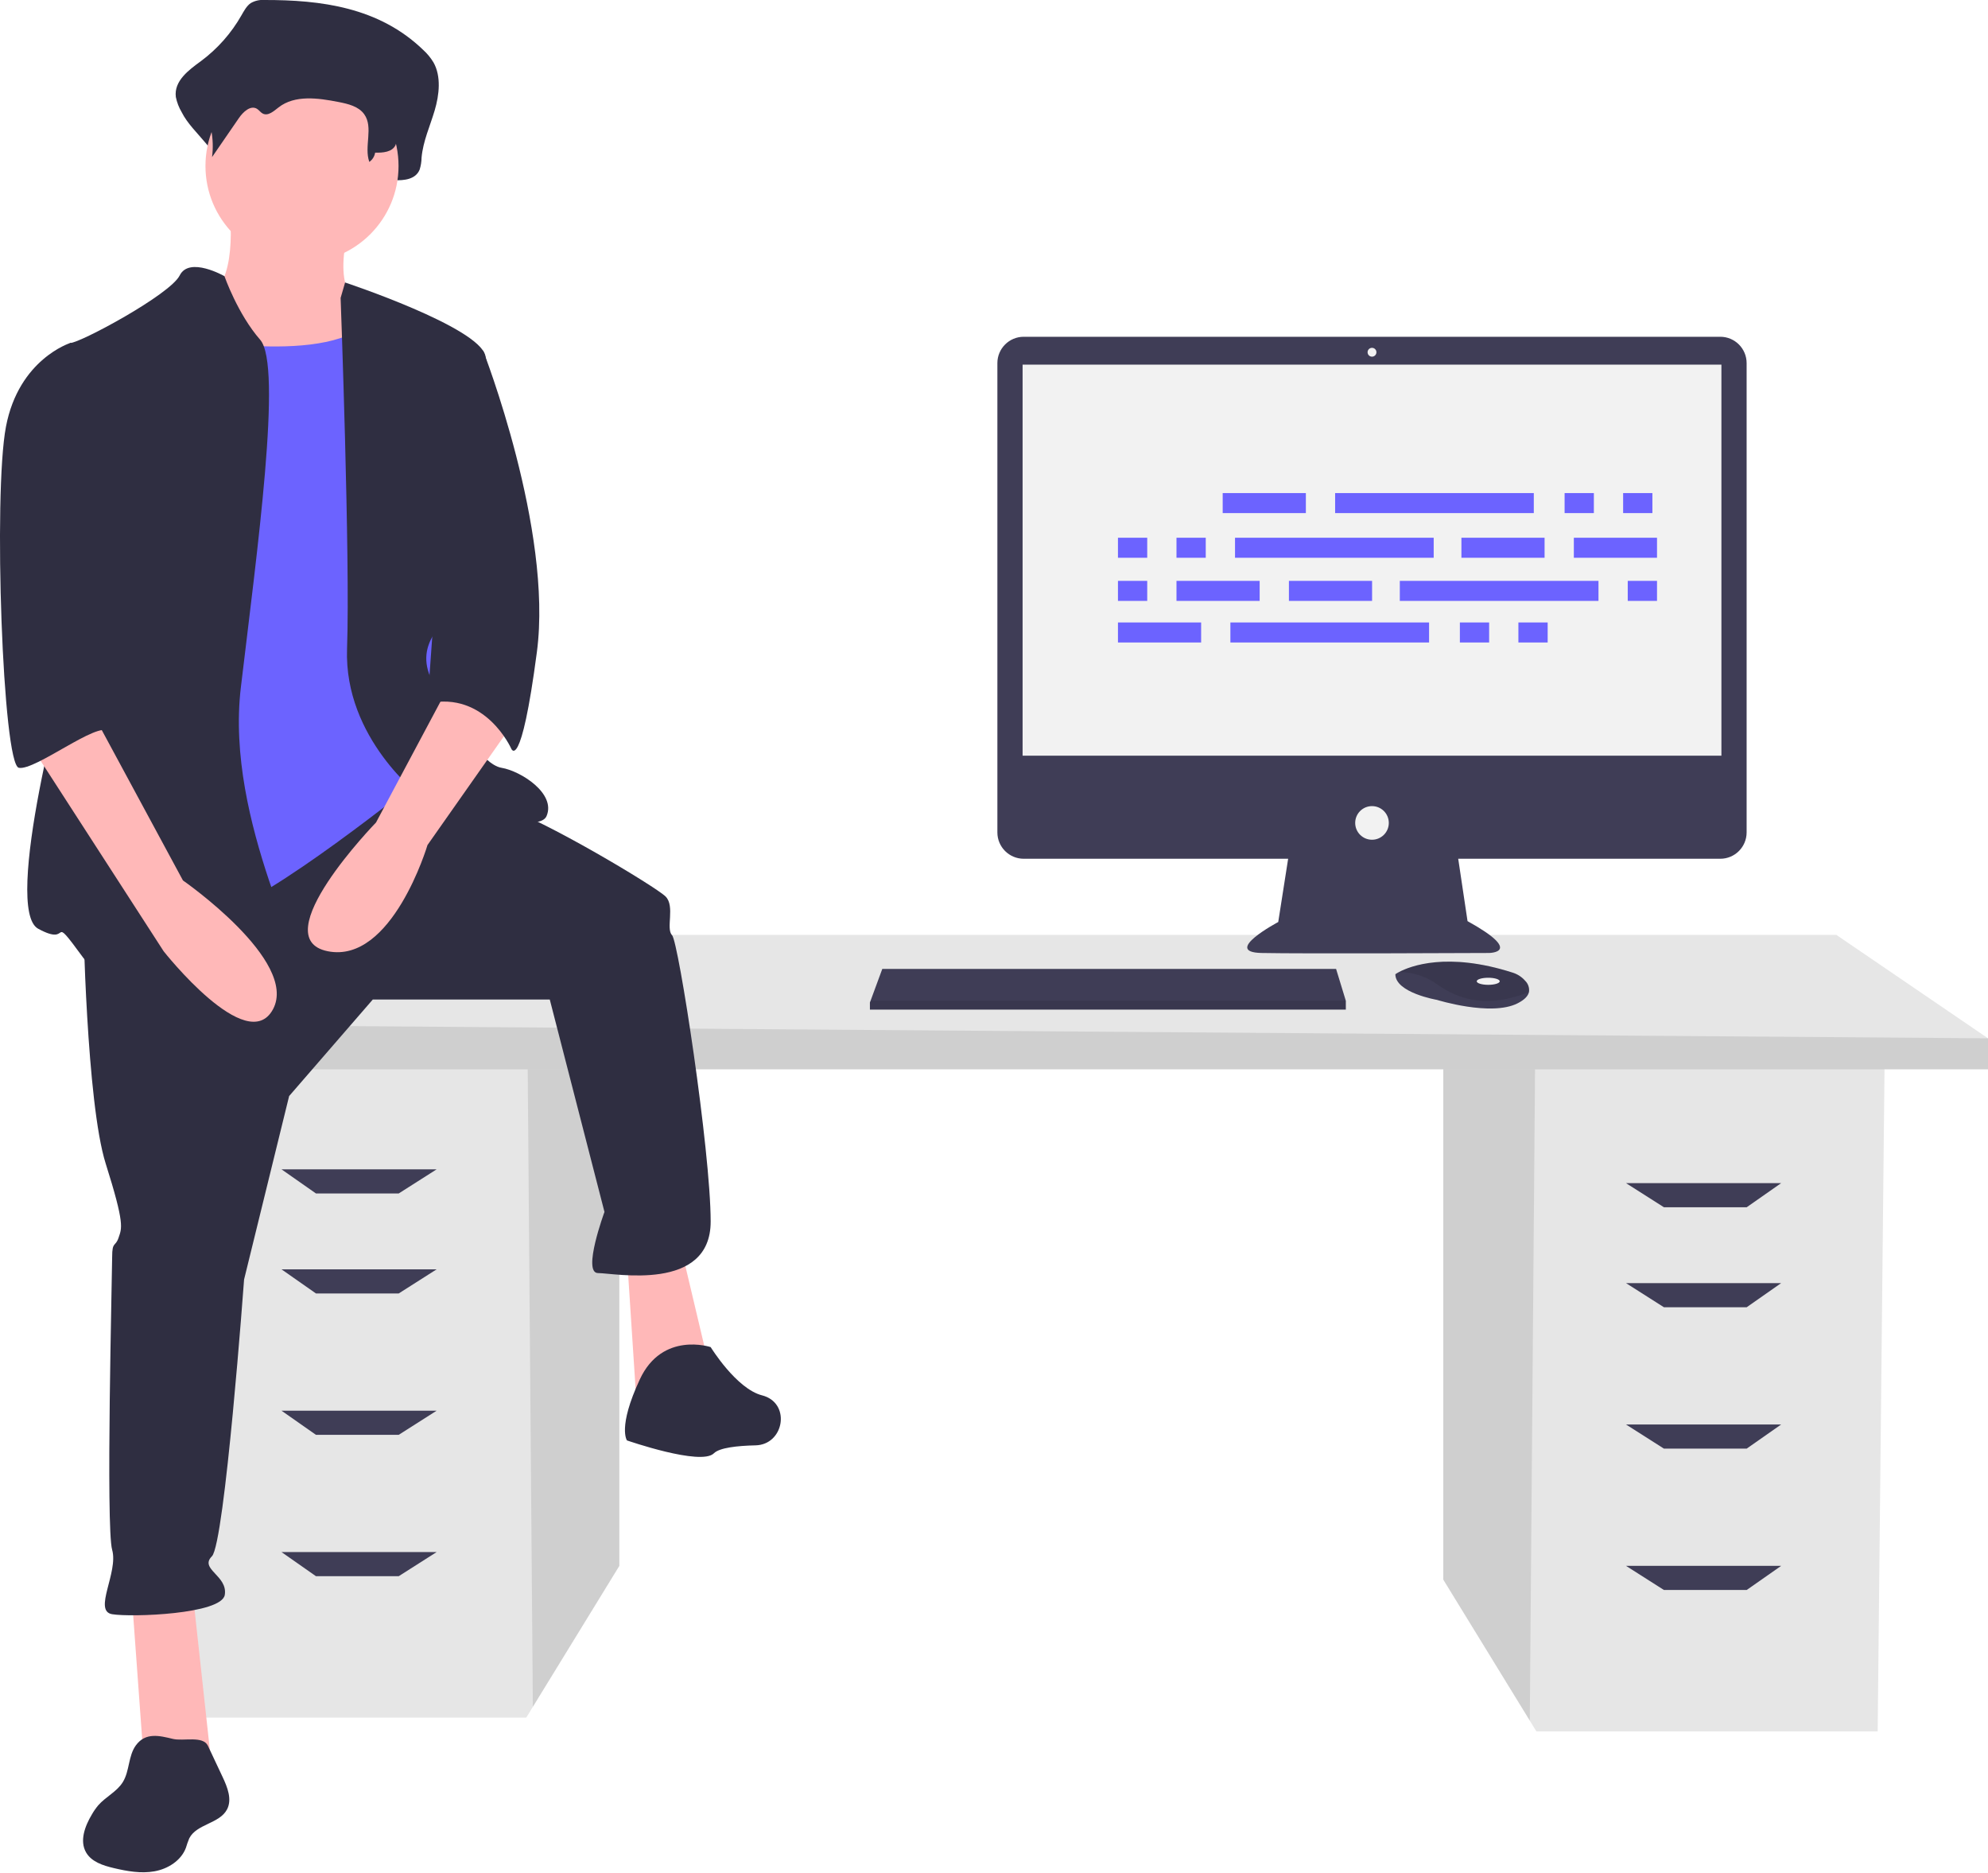
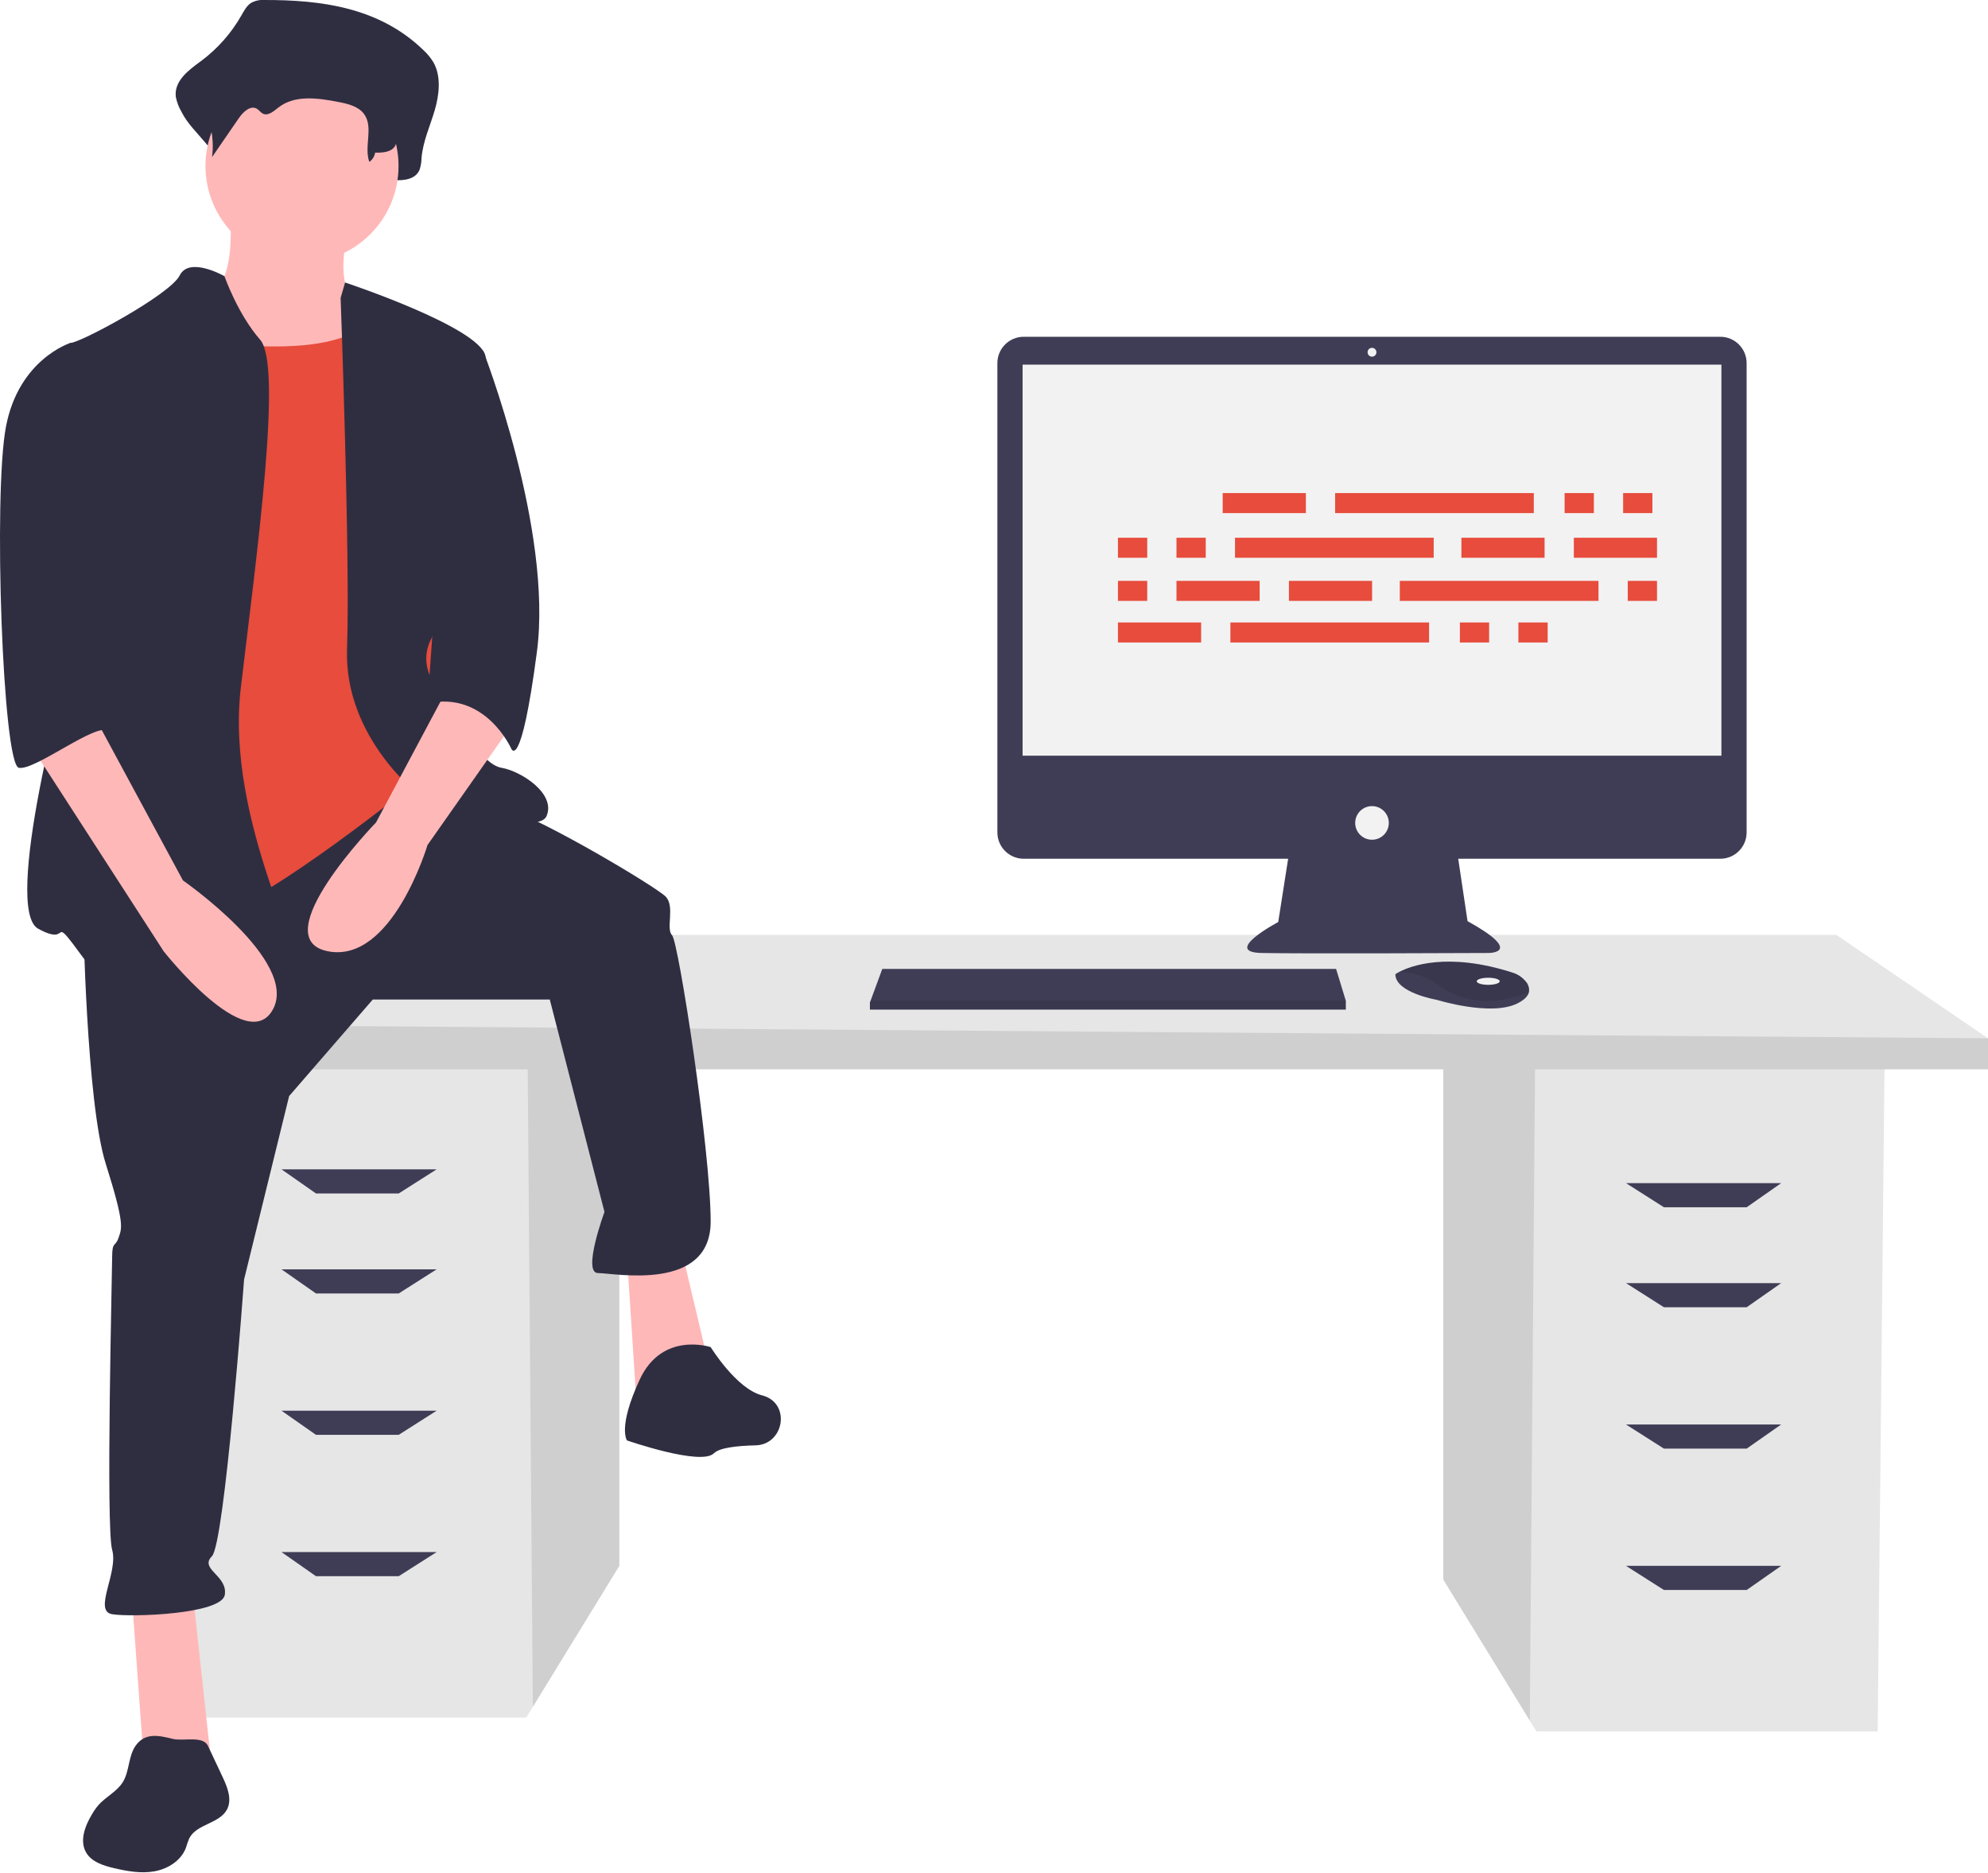
<svg xmlns="http://www.w3.org/2000/svg" id="b52d7e2d-d80f-4111-b6ed-d15502ee1edd" data-name="Layer 1" width="711.188" height="669.683" viewBox="0 0 711.188 669.683">
  <polygon points="516.326 380.018 516.326 565.013 547.27 615.443 549.625 619.279 671.722 619.279 674.189 380.018 516.326 380.018" fill="#e6e6e6" />
  <polygon points="516.326 380.018 516.326 565.013 547.27 615.443 549.169 380.018 516.326 380.018" opacity="0.1" />
  <polygon points="221.566 375.084 221.566 560.08 190.622 610.51 188.267 614.345 66.17 614.345 63.703 375.084 221.566 375.084" fill="#e6e6e6" />
  <polygon points="221.566 375.084 221.566 560.08 190.622 610.51 188.723 375.084 221.566 375.084" opacity="0.1" />
  <polygon points="711.188 371.385 711.188 382.484 47.67 382.484 47.67 366.451 109.335 334.385 656.923 334.385 711.188 371.385" fill="#e6e6e6" />
  <polygon points="711.188 371.385 711.188 382.484 47.67 382.484 47.67 366.451 711.188 371.385" opacity="0.1" />
  <polygon points="142.635 426.883 113.035 426.883 100.702 418.25 156.201 418.25 142.635 426.883" fill="#3f3d56" />
  <polygon points="142.635 462.649 113.035 462.649 100.702 454.016 156.201 454.016 142.635 462.649" fill="#3f3d56" />
  <polygon points="142.635 513.215 113.035 513.215 100.702 504.581 156.201 504.581 142.635 513.215" fill="#3f3d56" />
  <polygon points="142.635 563.78 113.035 563.78 100.702 555.147 156.201 555.147 142.635 563.78" fill="#3f3d56" />
  <polygon points="595.257 431.816 624.857 431.816 637.19 423.183 581.691 423.183 595.257 431.816" fill="#3f3d56" />
  <polygon points="595.257 467.582 624.857 467.582 637.19 458.949 581.691 458.949 595.257 467.582" fill="#3f3d56" />
  <polygon points="595.257 518.148 624.857 518.148 637.19 509.515 581.691 509.515 595.257 518.148" fill="#3f3d56" />
  <polygon points="595.257 568.713 624.857 568.713 637.19 560.08 581.691 560.08 595.257 568.713" fill="#3f3d56" />
  <path d="M859.82,235.615H610.634a9.423,9.423,0,0,0-9.424,9.424V412.897a9.423,9.423,0,0,0,9.424,9.424h94.593l-3.544,22.626s-20.253,10.759-6.013,11.076,81.328,0,81.328,0,12.974,0-7.595-11.392l-3.334-22.31h93.75a9.423,9.423,0,0,0,9.424-9.424V245.039A9.423,9.423,0,0,0,859.82,235.615Z" transform="translate(-244.406 -115.1587)" fill="#3f3d56" />
  <rect x="365.823" y="130.424" width="249.996" height="139.871" fill="#f2f2f2" />
  <circle cx="490.821" cy="125.994" r="1.582" fill="#f2f2f2" />
  <circle cx="490.821" cy="294.346" r="6.013" fill="#f2f2f2" />
  <polygon points="481.452 357.952 481.452 361.117 311.202 361.117 311.202 358.585 311.436 357.952 315.632 346.56 477.971 346.56 481.452 357.952" fill="#3f3d56" />
  <path d="M791.376,470.013c-.31,1.326-1.481,2.725-4.127,4.047-9.493,4.747-28.797-1.266-28.797-1.266s-14.873-2.532-14.873-9.177a11.866,11.866,0,0,1,1.304-.775c3.991-2.112,17.225-7.322,40.691.221a9.786,9.786,0,0,1,4.46,2.923A4.667,4.667,0,0,1,791.376,470.013Z" transform="translate(-244.406 -115.1587)" fill="#3f3d56" />
  <path d="M791.376,470.013c-11.62,4.452-21.977,4.785-32.607-2.598a23.343,23.343,0,0,0-13.886-4.573c3.991-2.112,17.225-7.322,40.691.221a9.786,9.786,0,0,1,4.46,2.923A4.667,4.667,0,0,1,791.376,470.013Z" transform="translate(-244.406 -115.1587)" opacity="0.1" />
  <ellipse cx="532.4" cy="350.99" rx="4.114" ry="1.266" fill="#f2f2f2" />
  <polygon points="481.452 357.952 481.452 361.117 311.202 361.117 311.202 358.585 311.436 357.952 481.452 357.952" opacity="0.1" />
  <path d="M339.068,115.159a8.554,8.554,0,0,0-4.961,1.108c-1.476,1.011-2.406,2.782-3.356,4.429a52.986,52.986,0,0,1-14.434,16.305c-4.289,3.142-9.742,7.06-9.008,12.853a17.372,17.372,0,0,0,2.091,5.426c3.957,7.987,14.754,14.159,13.692,23.273,3.931-6.581-1.327-9.835,2.604-16.416,1.872-3.134,5.124-6.672,7.951-4.704.946.659,1.568,1.841,2.553,2.419,2.351,1.38,4.853-1.258,6.934-3.126,7.177-6.443,17.383-4.755,26.314-2.747,4.216.948,8.847,2.191,11.34,6.221,3.277,5.298-3.113,11.02-4.728,17.01a3.264,3.264,0,0,0,3.503,4.062c2.68-.264,5.854-.481,6.013-1.657,3.372.12,7.503-.262,8.947-3.772a14.762,14.762,0,0,0,.693-4.293c.53-5.897,3.033-11.277,4.691-16.89s2.379-12.191-.419-17.167a19.864,19.864,0,0,0-3.666-4.456C379.94,117.67,359.063,115.136,339.068,115.159Z" transform="translate(-244.406 -115.1587)" fill="#2f2e41" />
  <path d="M326.544,190.064s3.453,28.778-9.209,31.081,11.511,41.441,11.511,41.441l57.557,6.907-13.814-46.045s-9.209-3.453-3.453-26.476S326.544,190.064,326.544,190.064Z" transform="translate(-244.406 -115.1587)" fill="#ffb8b8" />
  <polygon points="47.028 569.318 51.633 632.631 75.806 632.631 68.9 569.318 47.028 569.318" fill="#ffb8b8" />
  <polygon points="224.303 449.6 227.756 502.552 254.233 491.041 243.872 447.298 224.303 449.6" fill="#ffb8b8" />
  <path d="M274.167,442.738s1.151,66.766,8.058,88.637,5.756,23.023,4.605,26.476-2.302,1.151-2.302,6.907-2.302,96.695,0,104.753-6.907,21.872,0,23.023,39.139,0,40.29-6.907-9.209-9.209-4.605-13.814,11.511-98.998,11.511-98.998l16.116-65.615,29.93-34.534H441.082l19.569,75.975s-8.058,21.872-2.302,21.872,40.29,6.907,40.29-18.418S487.127,451.947,484.825,449.645s1.151-10.36-2.302-13.814-43.743-27.627-58.708-32.232S387.857,393.515,387.857,393.515Z" transform="translate(-244.406 -115.1587)" fill="#2f2e41" />
  <path d="M498.639,596.991s-17.267-5.756-25.325,11.511-4.605,21.872-4.605,21.872,26.476,9.209,31.081,4.605c2.003-2.003,8.365-2.699,14.913-2.846,9.973-.224,12.626-14.333,3.207-17.619q-.421-.147-.853-.255C507.848,611.955,498.639,596.991,498.639,596.991Z" transform="translate(-244.406 -115.1587)" fill="#2f2e41" />
  <circle cx="108.038" cy="59.365" r="34.534" fill="#ffb8b8" />
-   <path d="M307.55,235.534s56.406,11.511,70.219-6.907,19.569,51.801,19.569,51.801l6.907,73.673-10.36,40.29s-54.103,43.743-71.37,47.197-43.743,5.756-43.743,5.756,8.058-127.776,8.058-130.078S307.55,235.534,307.55,235.534Z" transform="translate(-244.406 -115.1587)" fill="#6c63ff" />
+   <path d="M307.55,235.534s56.406,11.511,70.219-6.907,19.569,51.801,19.569,51.801l6.907,73.673-10.36,40.29s-54.103,43.743-71.37,47.197-43.743,5.756-43.743,5.756,8.058-127.776,8.058-130.078S307.55,235.534,307.55,235.534Z" transform="translate(-244.406 -115.1587)" fill="#e74c3c" />
  <path d="M324.704,213.945s-12.55-7.189-16.003-.282S273.016,237.836,269.562,237.836s6.907,95.544,2.302,107.056S245.389,440.436,258.051,447.343s3.453-6.907,16.116,10.36,74.824,17.267,78.277,10.36-27.627-58.708-21.872-107.056,14.965-115.114,6.907-124.323S324.704,213.945,324.704,213.945Z" transform="translate(-244.406 -115.1587)" fill="#2f2e41" />
  <path d="M366.258,221.72l1.603-5.518s47.895,15.878,50.198,26.238,1.151,82.882-6.907,88.637-19.569,14.965-11.511,28.778,17.267,28.778,24.174,29.93,19.569,9.209,16.116,17.267-44.894-6.907-44.894-6.907-27.627-20.72-26.476-52.952S366.258,221.72,366.258,221.72Z" transform="translate(-244.406 -115.1587)" fill="#2f2e41" />
  <path d="M406.548,357.554l-27.627,51.801s-40.29,41.441-17.267,46.045,35.685-37.987,35.685-37.987l29.93-42.592Z" transform="translate(-244.406 -115.1587)" fill="#ffb8b8" />
  <path d="M340.75,124.195a7.838,7.838,0,0,0-4.039.783,9.413,9.413,0,0,0-2.732,3.131,39.773,39.773,0,0,1-11.75,11.524c-3.491,2.221-7.93,4.99-7.333,9.084a11.359,11.359,0,0,0,1.702,3.835,30.163,30.163,0,0,1,3.665,18.801l9.6-13.954c1.524-2.215,4.171-4.715,6.472-3.324.77.466,1.276,1.301,2.078,1.71,1.914.975,3.95-.889,5.644-2.21,5.842-4.554,14.15-3.361,21.421-1.942,3.432.67,7.202,1.549,9.231,4.397,3.372,4.733-.149,11.572,1.819,17.04a5.023,5.023,0,0,0,2.079-3.317c2.745.085,6.107-.185,7.283-2.666a9.188,9.188,0,0,0,.564-3.034c.432-4.168,2.469-7.971,3.819-11.938s1.937-8.616-.341-12.133a14.681,14.681,0,0,0-2.984-3.149C374.022,125.97,357.027,124.178,340.75,124.195Z" transform="translate(-244.406 -115.1587)" fill="#2f2e41" />
  <path d="M406.548,237.836l10.725,2.847s24.96,63.919,19.204,107.662-9.209,34.534-9.209,34.534-9.209-20.72-29.93-16.116Z" transform="translate(-244.406 -115.1587)" fill="#2f2e41" />
  <path d="M293.029,739.422c-2.776,3.772-2.219,9.165-4.678,13.151-2.131,3.455-6.148,5.267-8.814,8.329a22.326,22.326,0,0,0-2.266,3.26c-2.473,4.143-4.483,9.452-2.048,13.616,1.959,3.35,6.078,4.66,9.855,5.552,4.774,1.128,9.734,2.031,14.564,1.169s9.549-3.819,11.271-8.412a32.5,32.5,0,0,1,1.205-3.401c2.617-5.153,10.827-5.209,13.506-10.33,1.875-3.584.151-7.916-1.571-11.576l-5.261-11.177c-1.746-3.709-8.824-1.576-12.513-2.465C301.465,735.978,296.491,734.701,293.029,739.422Z" transform="translate(-244.406 -115.1587)" fill="#2f2e41" />
  <path d="M254.598,380.577l48.348,74.824s29.93,37.987,39.139,20.72-32.232-46.045-32.232-46.045L278.772,372.519Z" transform="translate(-244.406 -115.1587)" fill="#ffb8b8" />
  <path d="M278.772,240.138,269.562,237.836s-18.418,5.756-23.023,29.93-1.151,120.869,4.605,122.02,28.427-16.837,32.056-13.023-7.882-15.756-4.429-26.116S278.772,240.138,278.772,240.138Z" transform="translate(-244.406 -115.1587)" fill="#2f2e41" />
  <g id="f3c2397c-d780-4cc6-97d8-1503d8277a2c" data-name="Group 13">
-     <rect id="ad41612f-86f7-46b2-a964-3a5da7bcf3cf" data-name="Rectangle 55" x="437.407" y="176.363" width="29.752" height="7.163" fill="#6c63ff" />
-     <rect id="b9a0b375-cc2a-4c59-8850-661af54e4f62" data-name="Rectangle 56" x="559.722" y="176.363" width="10.468" height="7.163" fill="#6c63ff" />
-     <rect id="e174c2ab-9bc5-41ec-b37c-b06fbf8a9878" data-name="Rectangle 57" x="580.659" y="176.363" width="10.468" height="7.163" fill="#6c63ff" />
-     <rect id="ba2479ac-4c7d-43b4-a028-73b1e20e4002" data-name="Rectangle 58" x="477.628" y="176.363" width="71.075" height="7.163" fill="#6c63ff" />
-     <rect id="ac60ef86-00f2-480b-8171-28b6fdfc1958" data-name="Rectangle 59" x="399.941" y="222.644" width="29.752" height="7.163" fill="#6c63ff" />
-     <rect id="b3d8298d-cd65-487a-8b19-4cee946356e7" data-name="Rectangle 60" x="522.256" y="222.644" width="10.468" height="7.163" fill="#6c63ff" />
-     <rect id="ed27f15f-f0c4-4569-8330-a6688f8e356c" data-name="Rectangle 61" x="543.193" y="222.644" width="10.468" height="7.163" fill="#6c63ff" />
-     <rect id="f685c005-adaf-4d60-acda-005b037d82a6" data-name="Rectangle 62" x="440.162" y="222.644" width="71.075" height="7.163" fill="#6c63ff" />
-     <rect id="eca7c7fc-83f8-48ca-a588-6606db47af3f" data-name="Rectangle 63" x="522.807" y="192.341" width="29.752" height="7.163" fill="#6c63ff" />
-     <rect id="a71b5b2f-f8b9-481d-a301-5e3357e5fe42" data-name="Rectangle 64" x="563.028" y="192.341" width="29.752" height="7.163" fill="#6c63ff" />
-     <rect id="abb3a25a-f854-41fc-8391-e6ad9fbe2417" data-name="Rectangle 66" x="399.941" y="192.341" width="10.468" height="7.163" fill="#6c63ff" />
-     <rect id="add2b425-b775-4eb5-9c25-8c4c14f957c9" data-name="Rectangle 67" x="420.878" y="192.341" width="10.468" height="7.163" fill="#6c63ff" />
-     <rect id="b7159612-3b84-4b0b-a885-612eaab04c06" data-name="Rectangle 68" x="441.815" y="192.341" width="71.075" height="7.163" fill="#6c63ff" />
-     <rect id="edfc7301-4de5-47dc-80e2-1ae2da982d6d" data-name="Rectangle 69" x="461.099" y="207.768" width="29.752" height="7.163" fill="#6c63ff" />
-     <rect id="e1009f91-6275-4375-80fa-0d778e331fdc" data-name="Rectangle 70" x="420.878" y="207.768" width="29.752" height="7.163" fill="#6c63ff" />
-     <rect id="a060fb9f-1f1a-4862-9a69-16dd49199e18" data-name="Rectangle 71" x="399.941" y="207.768" width="10.468" height="7.163" fill="#6c63ff" />
-     <rect id="b6754d5f-104f-449c-b9a9-cf9ac82bf5fe" data-name="Rectangle 73" x="582.312" y="207.768" width="10.468" height="7.163" fill="#6c63ff" />
-     <rect id="e6ed1ccd-2cfd-450f-a339-07df3a1ee6bb" data-name="Rectangle 74" x="500.768" y="207.768" width="71.075" height="7.163" fill="#6c63ff" />
+     <rect id="ad41612f-86f7-46b2-a964-3a5da7bcf3cf" data-name="Rectangle 55" x="437.407" y="176.363" width="29.752" height="7.163" fill="#e74c3c" />
+     <rect id="b9a0b375-cc2a-4c59-8850-661af54e4f62" data-name="Rectangle 56" x="559.722" y="176.363" width="10.468" height="7.163" fill="#e74c3c" />
+     <rect id="e174c2ab-9bc5-41ec-b37c-b06fbf8a9878" data-name="Rectangle 57" x="580.659" y="176.363" width="10.468" height="7.163" fill="#e74c3c" />
+     <rect id="ba2479ac-4c7d-43b4-a028-73b1e20e4002" data-name="Rectangle 58" x="477.628" y="176.363" width="71.075" height="7.163" fill="#e74c3c" />
+     <rect id="ac60ef86-00f2-480b-8171-28b6fdfc1958" data-name="Rectangle 59" x="399.941" y="222.644" width="29.752" height="7.163" fill="#e74c3c" />
+     <rect id="b3d8298d-cd65-487a-8b19-4cee946356e7" data-name="Rectangle 60" x="522.256" y="222.644" width="10.468" height="7.163" fill="#e74c3c" />
+     <rect id="ed27f15f-f0c4-4569-8330-a6688f8e356c" data-name="Rectangle 61" x="543.193" y="222.644" width="10.468" height="7.163" fill="#e74c3c" />
+     <rect id="f685c005-adaf-4d60-acda-005b037d82a6" data-name="Rectangle 62" x="440.162" y="222.644" width="71.075" height="7.163" fill="#e74c3c" />
+     <rect id="eca7c7fc-83f8-48ca-a588-6606db47af3f" data-name="Rectangle 63" x="522.807" y="192.341" width="29.752" height="7.163" fill="#e74c3c" />
+     <rect id="a71b5b2f-f8b9-481d-a301-5e3357e5fe42" data-name="Rectangle 64" x="563.028" y="192.341" width="29.752" height="7.163" fill="#e74c3c" />
+     <rect id="abb3a25a-f854-41fc-8391-e6ad9fbe2417" data-name="Rectangle 66" x="399.941" y="192.341" width="10.468" height="7.163" fill="#e74c3c" />
+     <rect id="add2b425-b775-4eb5-9c25-8c4c14f957c9" data-name="Rectangle 67" x="420.878" y="192.341" width="10.468" height="7.163" fill="#e74c3c" />
+     <rect id="b7159612-3b84-4b0b-a885-612eaab04c06" data-name="Rectangle 68" x="441.815" y="192.341" width="71.075" height="7.163" fill="#e74c3c" />
+     <rect id="edfc7301-4de5-47dc-80e2-1ae2da982d6d" data-name="Rectangle 69" x="461.099" y="207.768" width="29.752" height="7.163" fill="#e74c3c" />
+     <rect id="e1009f91-6275-4375-80fa-0d778e331fdc" data-name="Rectangle 70" x="420.878" y="207.768" width="29.752" height="7.163" fill="#e74c3c" />
+     <rect id="a060fb9f-1f1a-4862-9a69-16dd49199e18" data-name="Rectangle 71" x="399.941" y="207.768" width="10.468" height="7.163" fill="#e74c3c" />
+     <rect id="b6754d5f-104f-449c-b9a9-cf9ac82bf5fe" data-name="Rectangle 73" x="582.312" y="207.768" width="10.468" height="7.163" fill="#e74c3c" />
+     <rect id="e6ed1ccd-2cfd-450f-a339-07df3a1ee6bb" data-name="Rectangle 74" x="500.768" y="207.768" width="71.075" height="7.163" fill="#e74c3c" />
  </g>
</svg>
